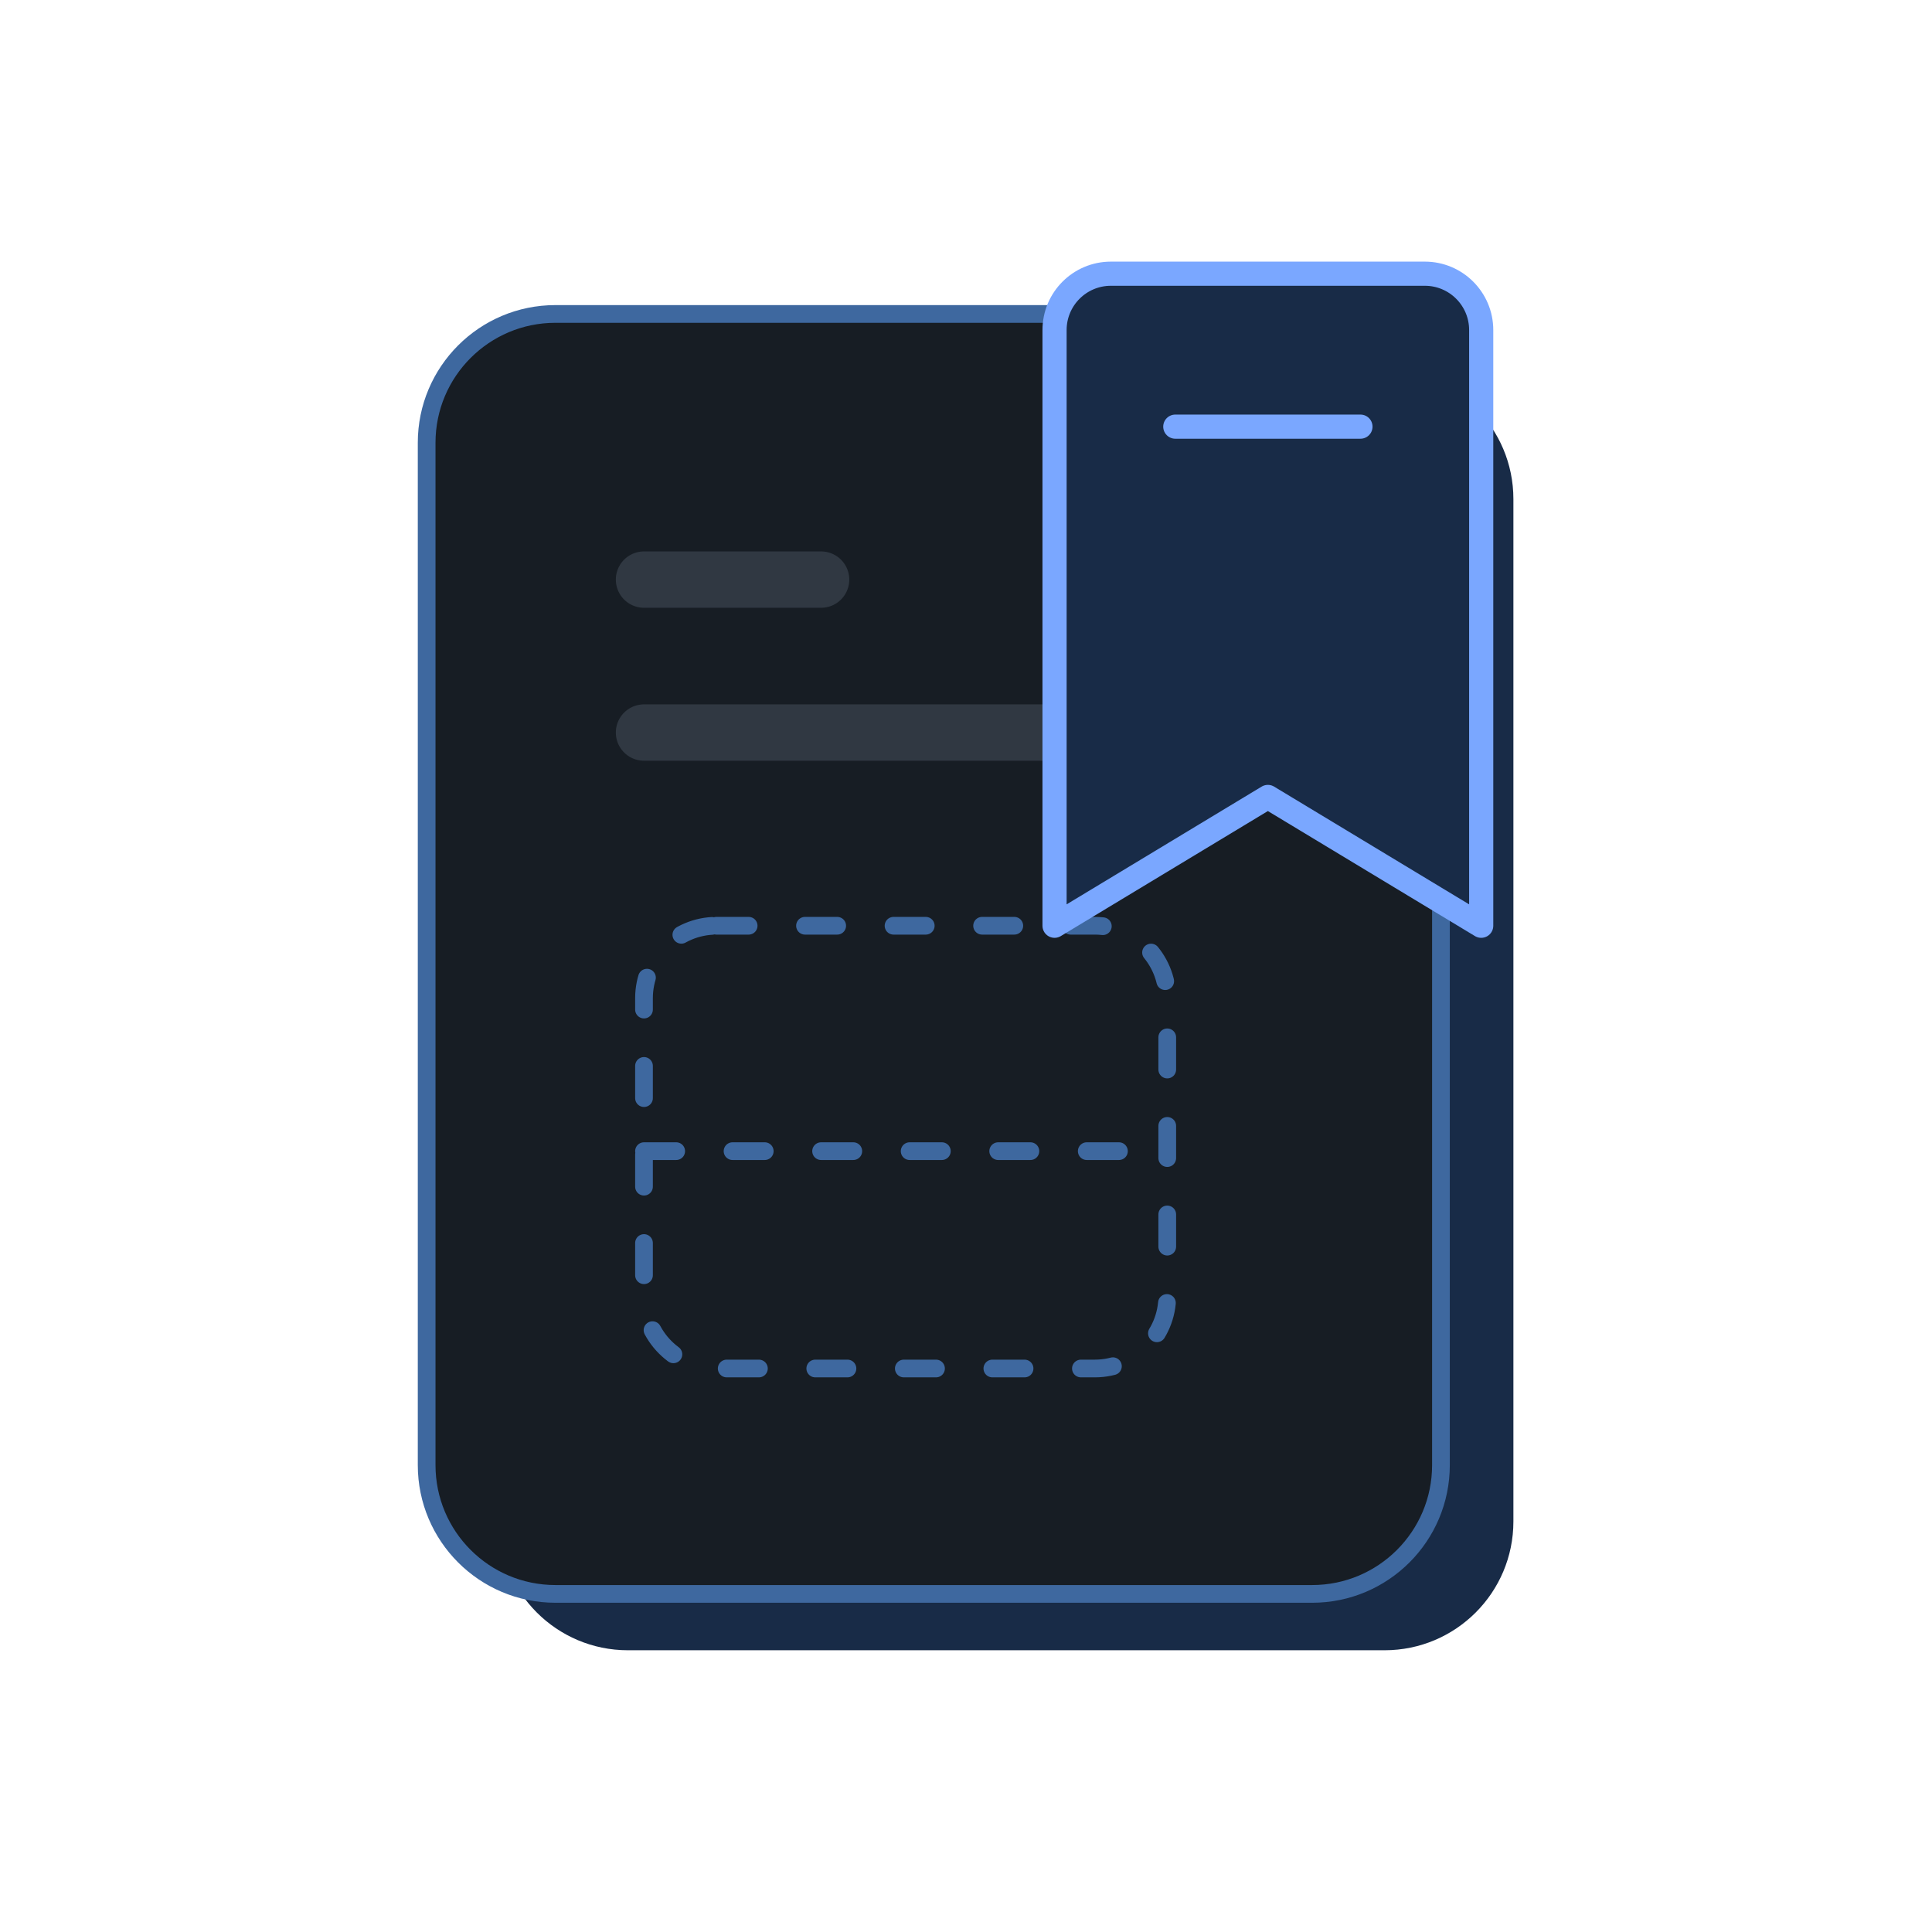
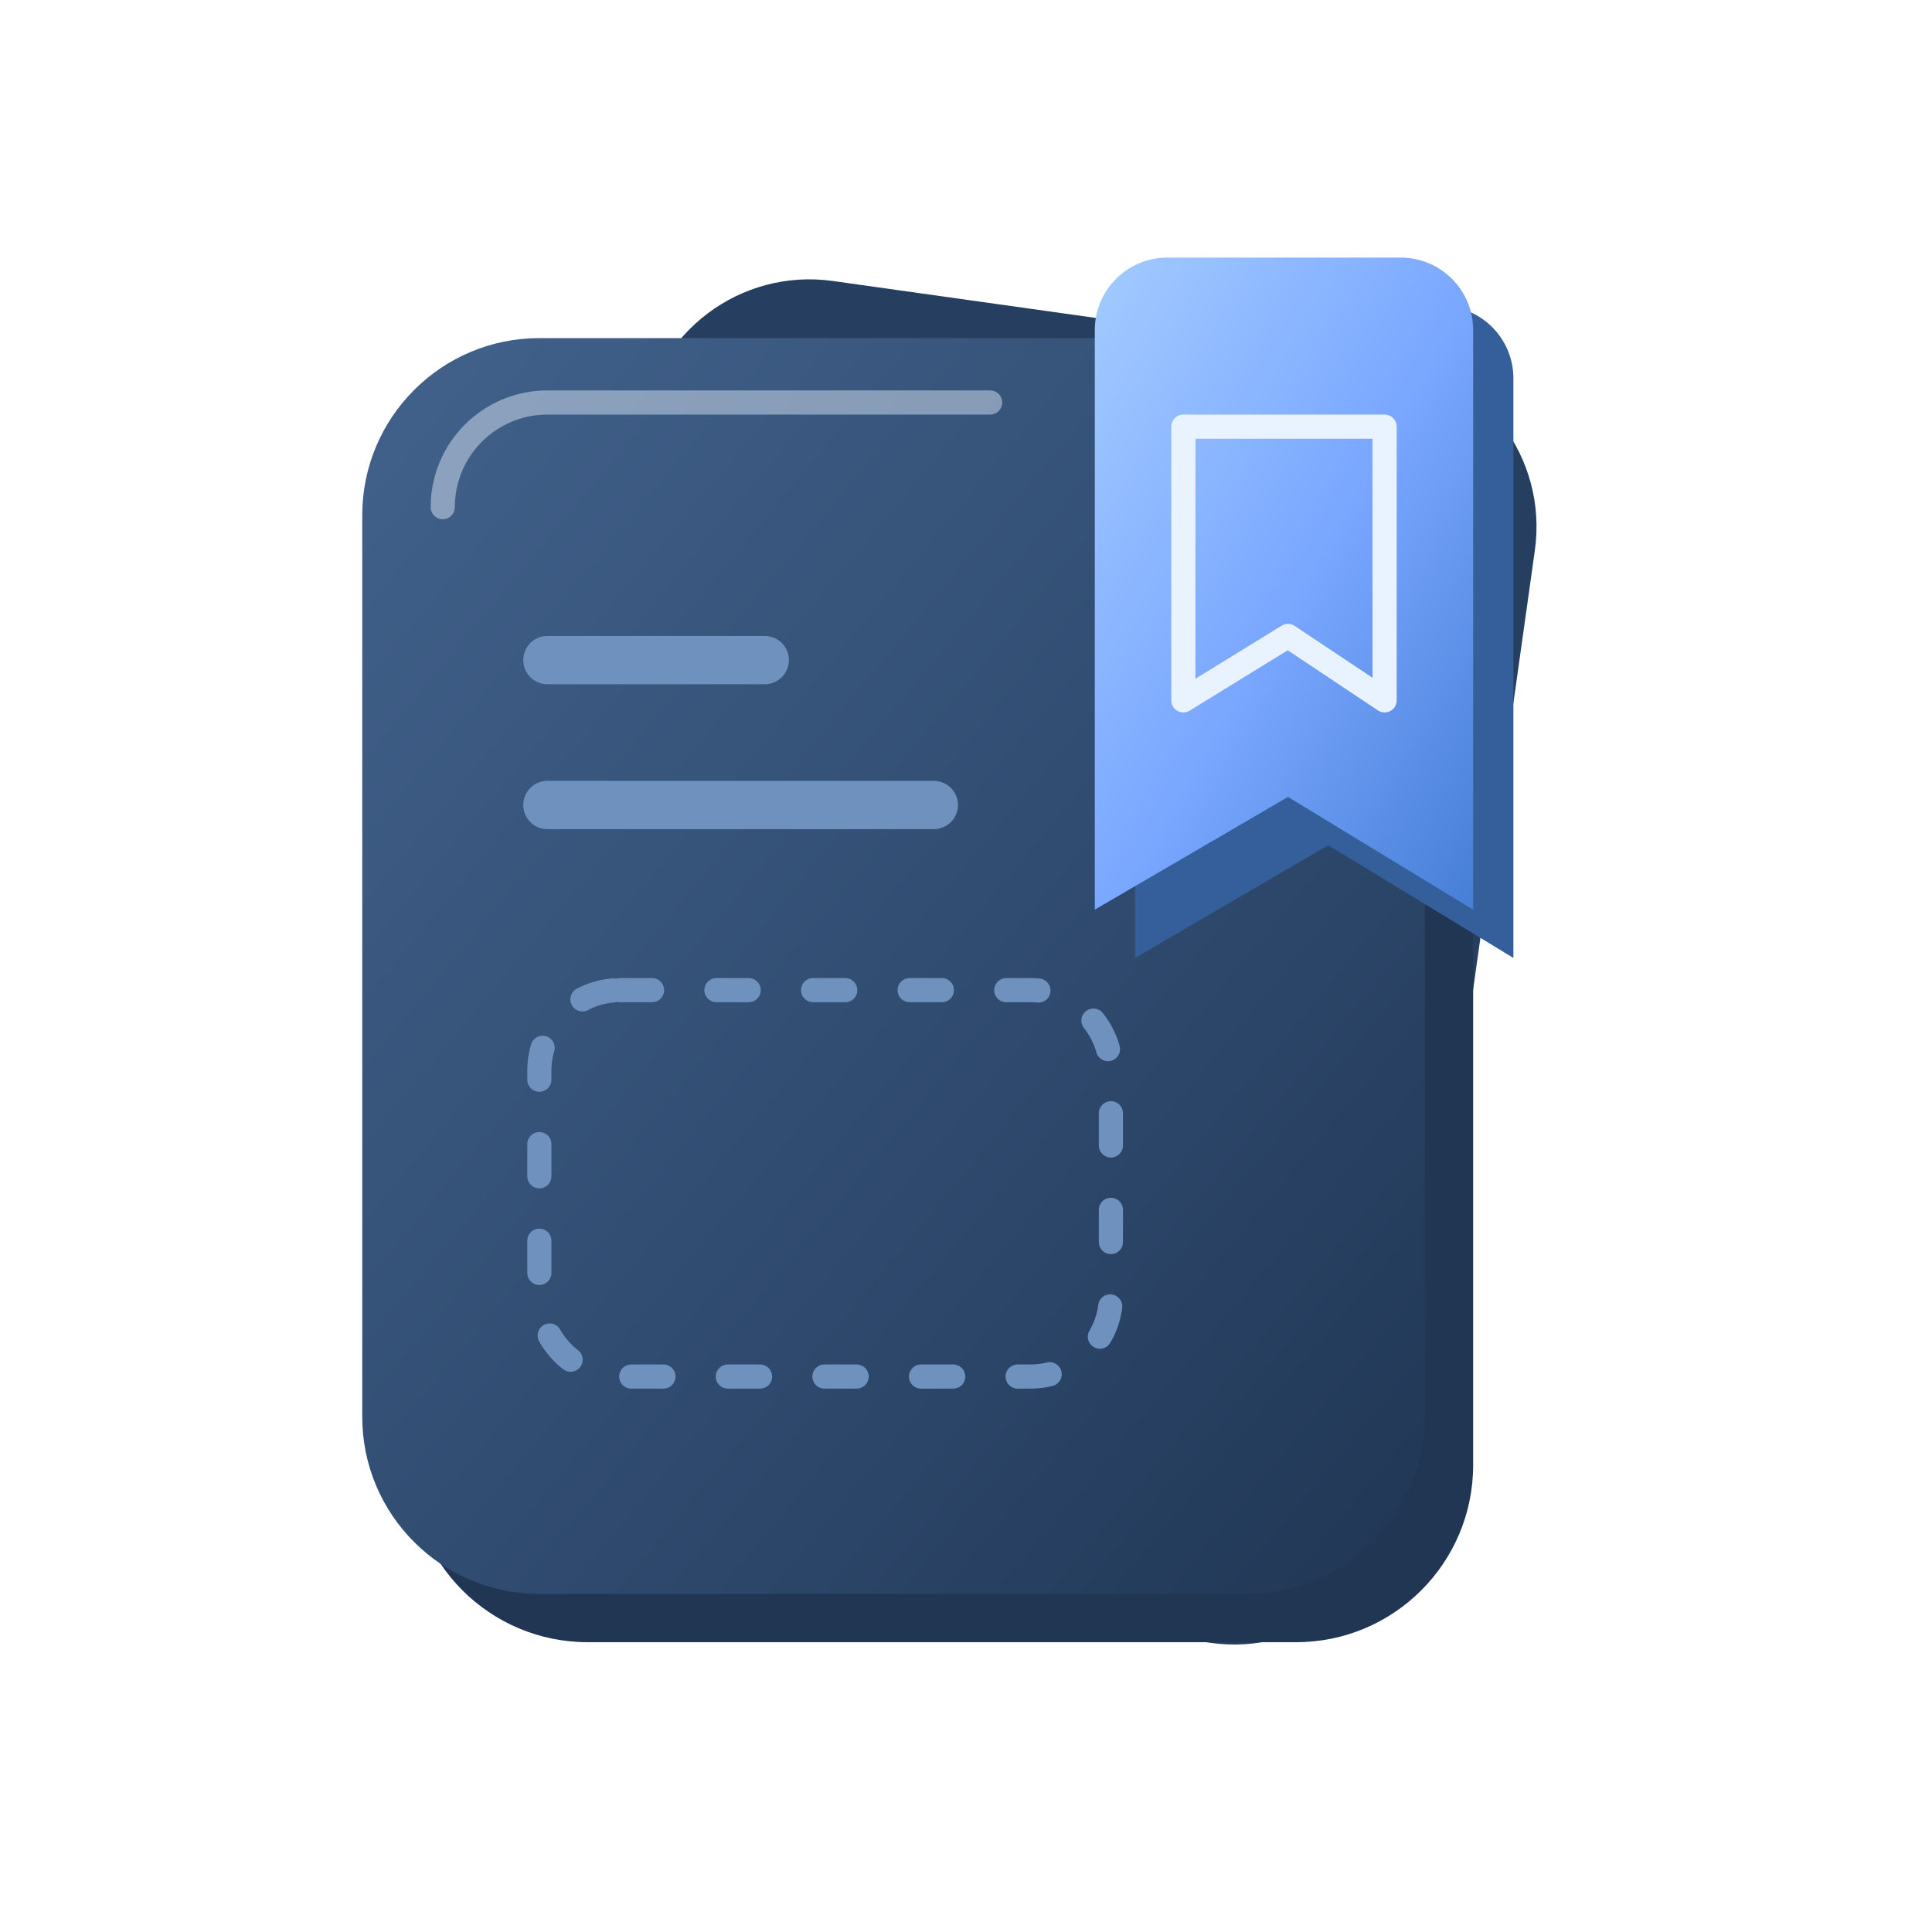
- <svg xmlns="http://www.w3.org/2000/svg" width="240" height="240" viewBox="0 0 240 240">
+ <svg xmlns="http://www.w3.org/2000/svg" width="240" height="240" viewBox="0 0 240 240" fill="none">
+   <defs>
+     <linearGradient id="blue" x1="0" y1="0" x2="1" y2="1">
+       <stop stop-color="#A3CBFF" />
+       <stop offset=".52" stop-color="#7AA7FF" />
+       <stop offset="1" stop-color="#477FD6" />
+     </linearGradient>
+     <linearGradient id="paper" x1="0" y1="0" x2="1" y2="1">
+       <stop stop-color="#42628C" />
+       <stop offset=".7" stop-color="#2B4568" />
+       <stop offset="1" stop-color="#203653" />
+     </linearGradient>
+   </defs>
  <g stroke-linecap="round" stroke-linejoin="round">
-     <rect x="62" y="46" width="126" height="159" rx="16" fill="#182B47" />
-     <rect x="53" y="39" width="126" height="159" rx="16" fill="#171D24" stroke="#3E689F" stroke-width="2.2" />
-     <path d="M80 72h22m-22 19h64" stroke="#303842" stroke-width="7" />
-     <path d="M80 143h65m-56-28h47a9 9 0 0 1 9 9v37a9 9 0 0 1-9 9H89a9 9 0 0 1-9-9v-37a9 9 0 0 1 9-9Z" stroke="#3E689F" stroke-width="2.2" stroke-dasharray="4 7" fill="none" />
-     <path d="M138 34h39a7 7 0 0 1 7 7v74l-26.5-16-26.5 16V41a7 7 0 0 1 7-7Z" fill="#182B47" stroke="#7AA7FF" stroke-width="3" />
-     <path d="M146 53h23" stroke="#7AA7FF" stroke-width="3" />
+     <rect x="71" y="39" width="112" height="161" rx="21" transform="rotate(8 127 119)" fill="#263F61" />
+     <rect x="51" y="48" width="132" height="156" rx="22" fill="#203653" />
+     <rect x="45" y="42" width="132" height="156" rx="22" fill="url(#paper)" />
+     <path d="M55 63a13 13 0 0 1 13-13h55" fill="none" stroke="#E9F3FF" stroke-width="3" stroke-opacity=".45" />
+     <path d="M68 82h27m-27 18h48" stroke="#6E91BE" stroke-width="6" />
+     <rect x="67" y="123" width="71" height="48" rx="10" stroke="#6E91BE" stroke-width="3" stroke-dasharray="4 8" fill="none" />
+     <path d="M150 38h29a9 9 0 0 1 9 9v72l-23-14-24 14V47a9 9 0 0 1 9-9Z" fill="#345F9A" />
+     <path d="M145 32h29a9 9 0 0 1 9 9v72l-23-14-24 14V41a9 9 0 0 1 9-9Z" fill="url(#blue)" />
+     <path d="M147 53v34l13-8 12 8V53Z" stroke="#E9F3FF" stroke-width="3" fill="none" />
  </g>
</svg>
